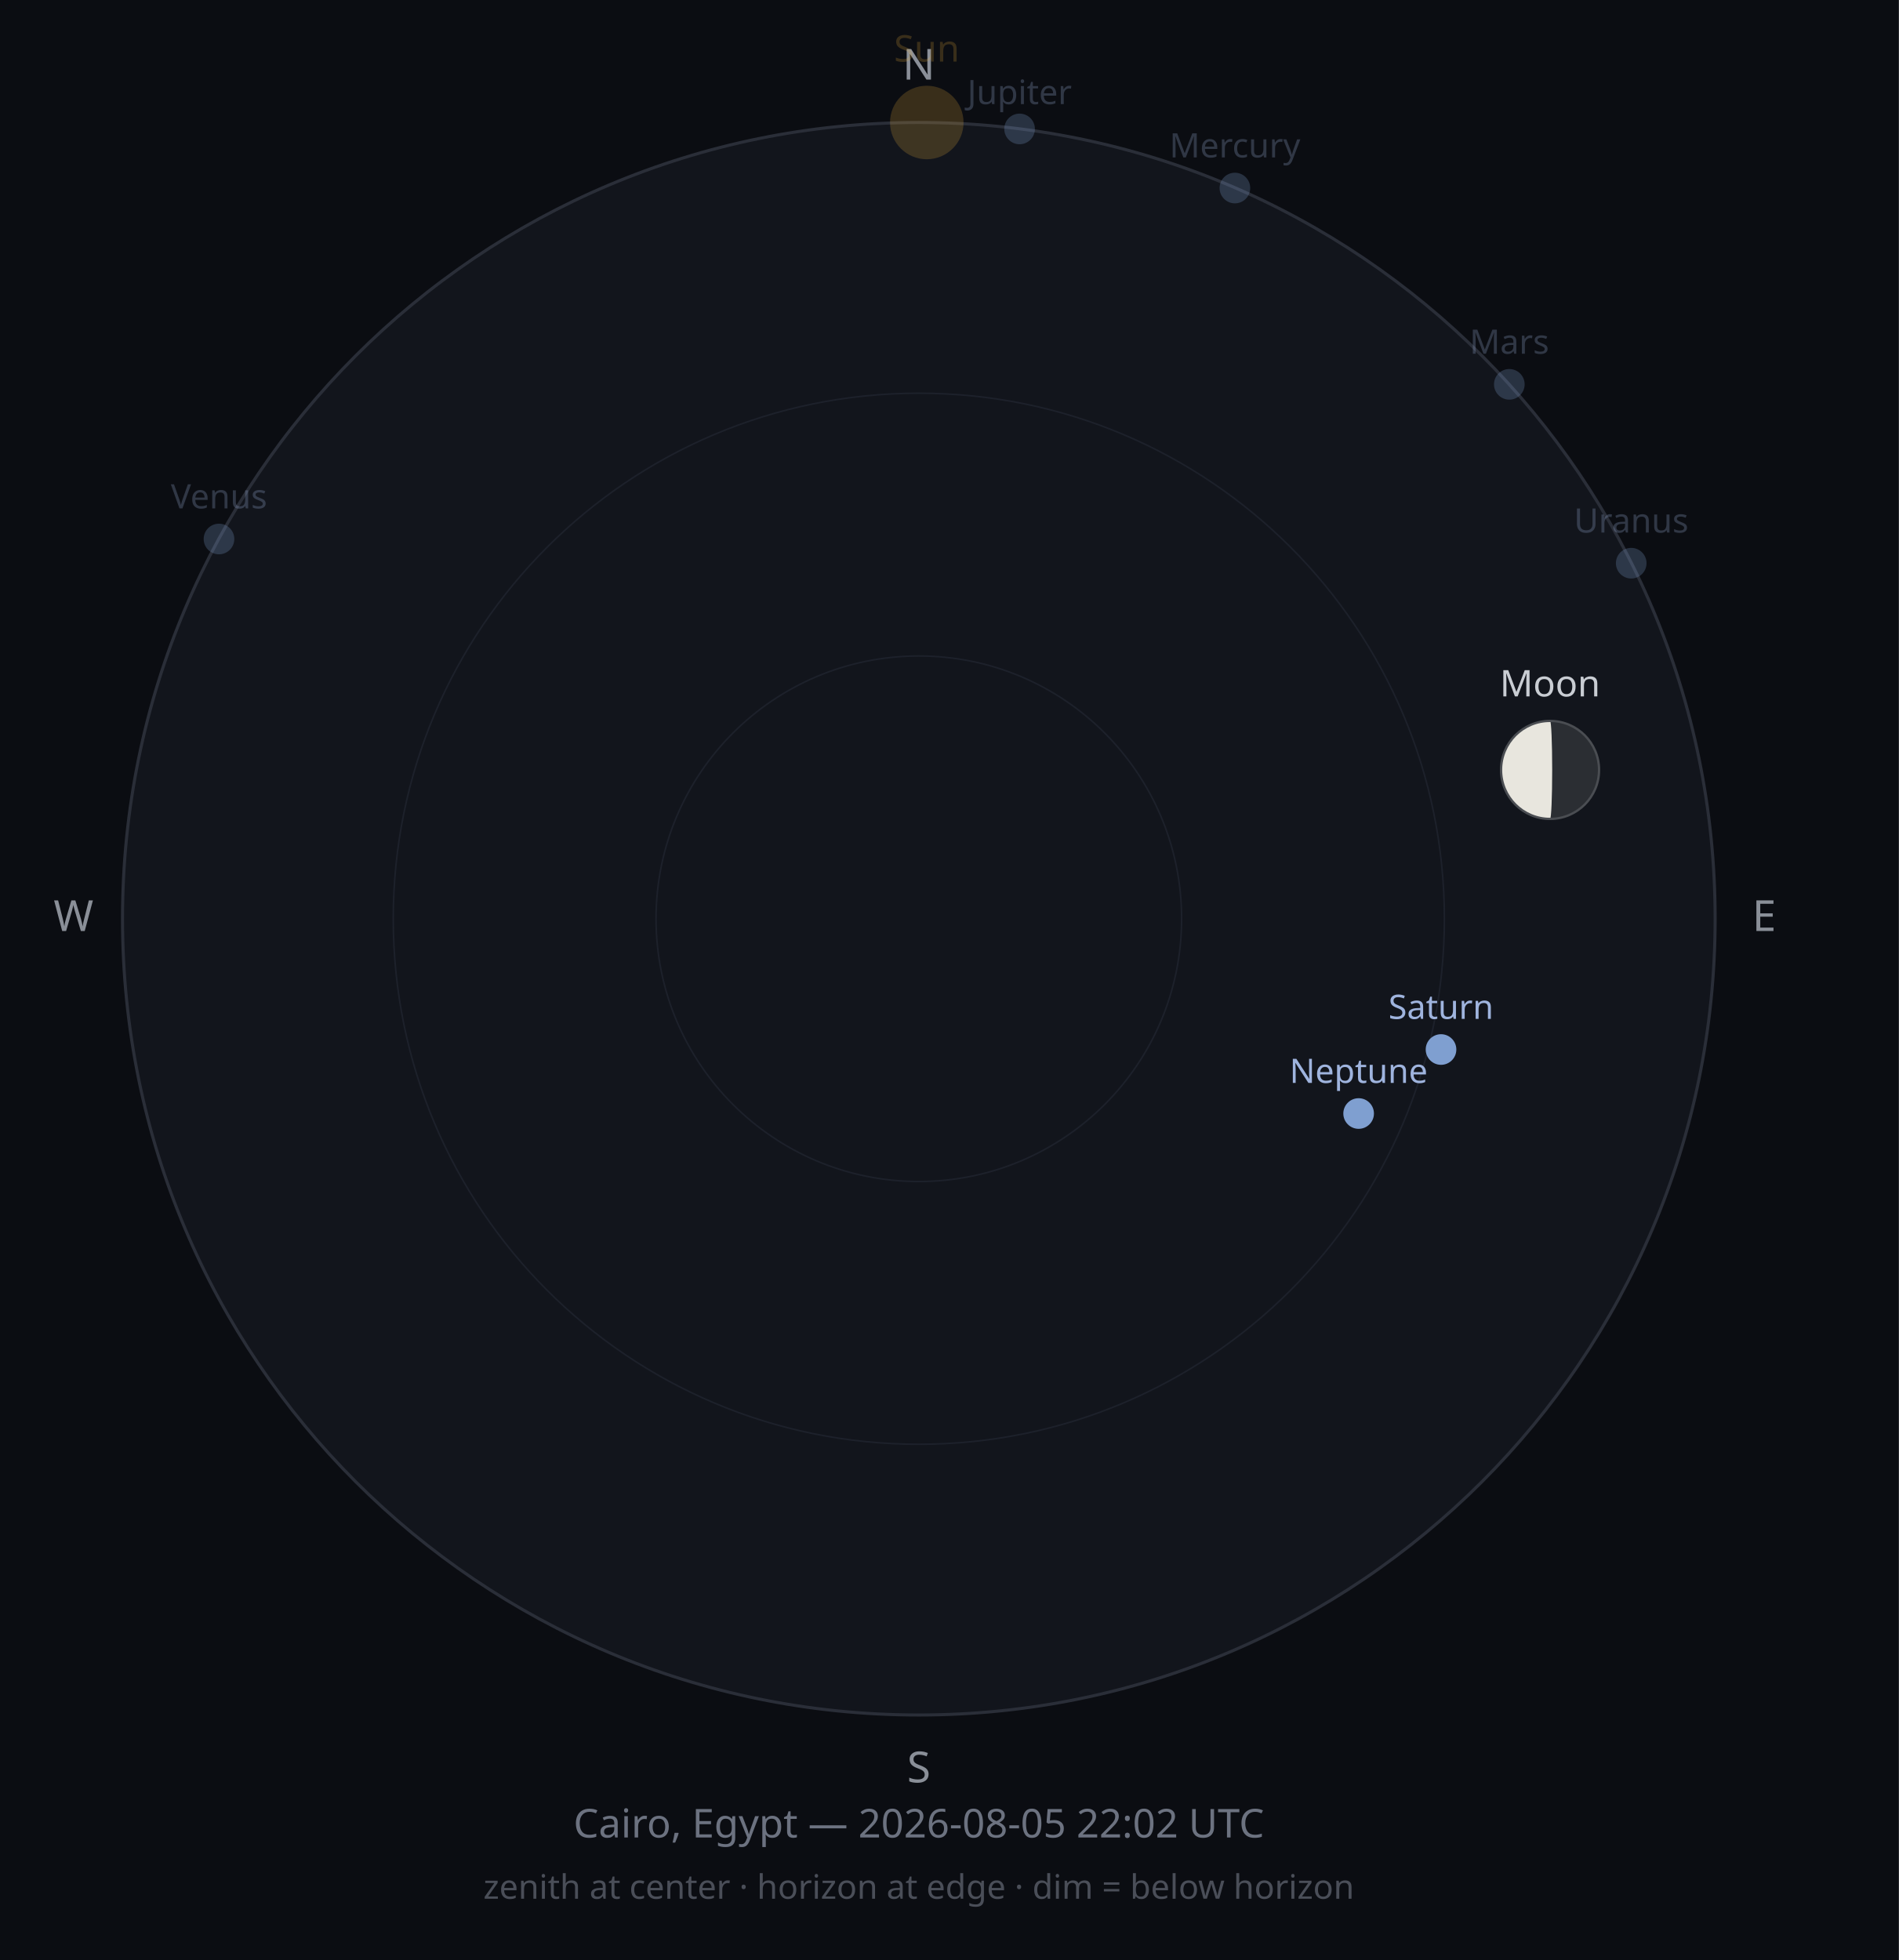
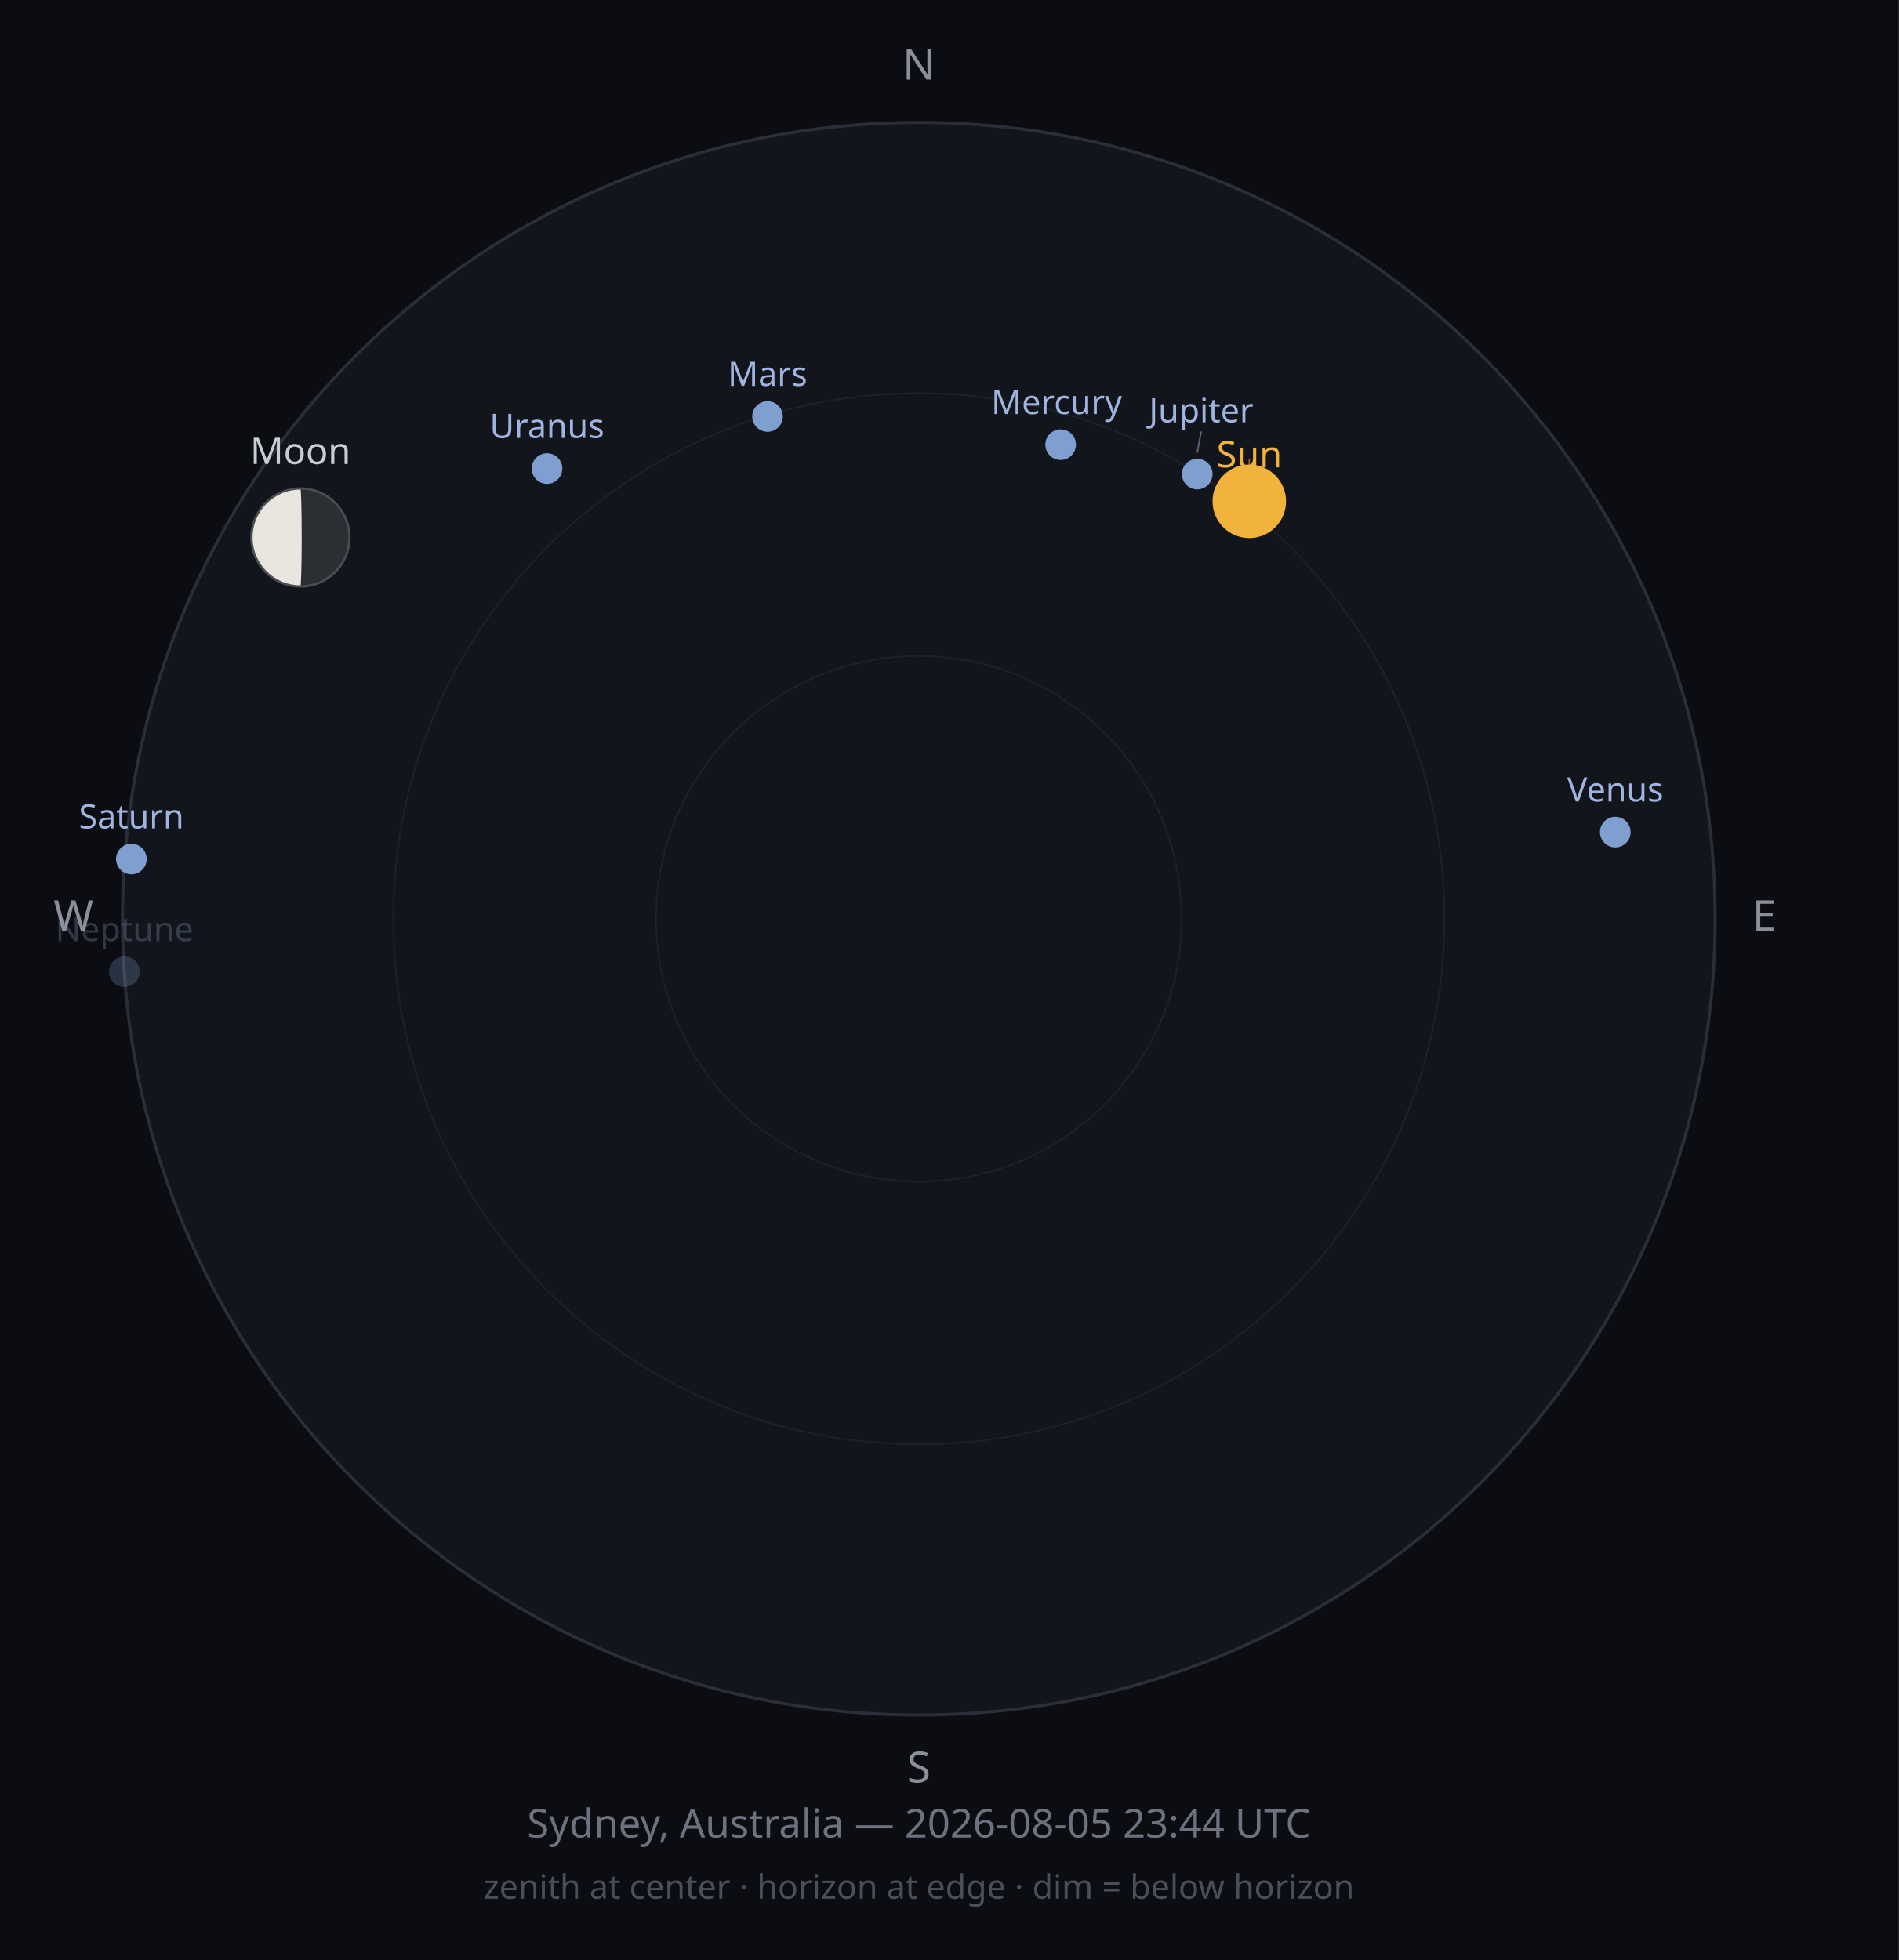
<svg xmlns="http://www.w3.org/2000/svg" width="620" height="640" viewBox="0 0 620 640">
  <rect width="620" height="640" fill="#0B0D12" />
  <circle cx="300" cy="300" r="260" fill="#12151C" stroke="#2A2E38" stroke-width="1" />
  <circle cx="300" cy="300" r="171.6" fill="none" stroke="#1D212B" stroke-width="0.5" />
  <circle cx="300" cy="300" r="85.8" fill="none" stroke="#1D212B" stroke-width="0.5" />
  <text x="300" y="26" font-size="14" fill="#8A8F98" text-anchor="middle" font-family="sans-serif">N</text>
  <text x="576" y="304" font-size="14" fill="#8A8F98" text-anchor="middle" font-family="sans-serif">E</text>
  <text x="300" y="582" font-size="14" fill="#8A8F98" text-anchor="middle" font-family="sans-serif">S</text>
  <text x="24" y="304" font-size="14" fill="#8A8F98" text-anchor="middle" font-family="sans-serif">W</text>
-   <circle cx="302.6" cy="40.0" r="12" fill="#F2B33D" opacity="0.2" />
-   <text x="302.6" y="20.1" font-size="12" fill="#F2B33D" opacity="0.2" text-anchor="middle" font-family="sans-serif">Sun</text>
+   <circle cx="407.9" cy="163.7" r="12" fill="#F2B33D" opacity="1" />
+   <line x1="407.9" y1="149.7" x2="407.9" y2="155.6" stroke="#F2B33D" stroke-width="0.5" opacity="0.50" />
+   <text x="407.9" y="152.6" font-size="12" fill="#F2B33D" opacity="1" text-anchor="middle" font-family="sans-serif">Sun</text>
  <g opacity="1">
-     <circle cx="506.1" cy="251.4" r="16" fill="#2B2E33" />
-     <path d="M506.111,235.39 A16,16 0 0,0 506.111,267.39 A0.688,16 0 0,0 506.111,235.39 Z" fill="#E8E6DE" />
-     <circle cx="506.1" cy="251.4" r="16" fill="none" stroke="#4A4D52" stroke-width="0.75" />
+     <circle cx="98.1" cy="175.5" r="16" fill="#2B2E33" />
+     <path d="M98.071,159.498 A16,16 0 0,0 98.071,191.498 A0.435,16 0 0,0 98.071,159.498 Z" fill="#E8E6DE" />
+     <circle cx="98.1" cy="175.5" r="16" fill="none" stroke="#4A4D52" stroke-width="0.75" />
  </g>
-   <text x="506.1" y="227.4" font-size="12" fill="#C9CDD3" opacity="1" text-anchor="middle" font-family="sans-serif">Moon</text>
-   <circle cx="403.2" cy="61.4" r="5" fill="#7F9FD0" opacity="0.25" />
-   <text x="403.2" y="51.4" font-size="11" fill="#9FB4DE" opacity="0.25" text-anchor="middle" font-family="sans-serif">Mercury</text>
-   <circle cx="71.5" cy="176.0" r="5" fill="#7F9FD0" opacity="0.25" />
-   <text x="71.5" y="166.0" font-size="11" fill="#9FB4DE" opacity="0.25" text-anchor="middle" font-family="sans-serif">Venus</text>
-   <circle cx="492.8" cy="125.5" r="5" fill="#7F9FD0" opacity="0.25" />
-   <text x="492.8" y="115.5" font-size="11" fill="#9FB4DE" opacity="0.25" text-anchor="middle" font-family="sans-serif">Mars</text>
-   <circle cx="332.9" cy="42.1" r="5" fill="#7F9FD0" opacity="0.25" />
-   <text x="332.9" y="34.0" font-size="11" fill="#9FB4DE" opacity="0.25" text-anchor="middle" font-family="sans-serif">Jupiter</text>
-   <circle cx="470.5" cy="342.7" r="5" fill="#7F9FD0" opacity="1" />
-   <text x="470.5" y="332.7" font-size="11" fill="#9FB4DE" opacity="1" text-anchor="middle" font-family="sans-serif">Saturn</text>
-   <circle cx="532.6" cy="183.9" r="5" fill="#7F9FD0" opacity="0.25" />
-   <text x="532.6" y="173.9" font-size="11" fill="#9FB4DE" opacity="0.25" text-anchor="middle" font-family="sans-serif">Uranus</text>
-   <circle cx="443.6" cy="363.6" r="5" fill="#7F9FD0" opacity="1" />
-   <text x="443.6" y="353.6" font-size="11" fill="#9FB4DE" opacity="1" text-anchor="middle" font-family="sans-serif">Neptune</text>
-   <text x="300" y="600" font-size="13" fill="#6C7280" text-anchor="middle" font-family="sans-serif">Cairo, Egypt — 2026-08-05 22:02 UTC</text>
+   <text x="98.1" y="151.5" font-size="12" fill="#C9CDD3" opacity="1" text-anchor="middle" font-family="sans-serif">Moon</text>
+   <circle cx="346.3" cy="145.2" r="5" fill="#7F9FD0" opacity="1" />
+   <text x="345.0" y="135.2" font-size="11" fill="#9FB4DE" opacity="1" text-anchor="middle" font-family="sans-serif">Mercury</text>
+   <circle cx="527.4" cy="271.7" r="5" fill="#7F9FD0" opacity="1" />
+   <text x="527.4" y="261.7" font-size="11" fill="#9FB4DE" opacity="1" text-anchor="middle" font-family="sans-serif">Venus</text>
+   <circle cx="250.6" cy="136.0" r="5" fill="#7F9FD0" opacity="1" />
+   <text x="250.6" y="126.0" font-size="11" fill="#9FB4DE" opacity="1" text-anchor="middle" font-family="sans-serif">Mars</text>
+   <circle cx="390.9" cy="154.8" r="5" fill="#7F9FD0" opacity="1" />
+   <line x1="390.9" y1="147.8" x2="392.2" y2="140.9" stroke="#9FB4DE" stroke-width="0.5" opacity="0.50" />
+   <text x="392.2" y="137.9" font-size="11" fill="#9FB4DE" opacity="1" text-anchor="middle" font-family="sans-serif">Jupiter</text>
+   <circle cx="42.9" cy="280.5" r="5" fill="#7F9FD0" opacity="1" />
+   <text x="42.9" y="270.5" font-size="11" fill="#9FB4DE" opacity="1" text-anchor="middle" font-family="sans-serif">Saturn</text>
+   <circle cx="178.6" cy="153.0" r="5" fill="#7F9FD0" opacity="1" />
+   <text x="178.6" y="143.0" font-size="11" fill="#9FB4DE" opacity="1" text-anchor="middle" font-family="sans-serif">Uranus</text>
+   <circle cx="40.6" cy="317.3" r="5" fill="#7F9FD0" opacity="0.25" />
+   <text x="40.6" y="307.3" font-size="11" fill="#9FB4DE" opacity="0.25" text-anchor="middle" font-family="sans-serif">Neptune</text>
+   <text x="300" y="600" font-size="13" fill="#6C7280" text-anchor="middle" font-family="sans-serif">Sydney, Australia — 2026-08-05 23:44 UTC</text>
  <text x="300" y="620" font-size="11" fill="#4A4E58" text-anchor="middle" font-family="sans-serif">zenith at center · horizon at edge · dim = below horizon</text>
</svg>
